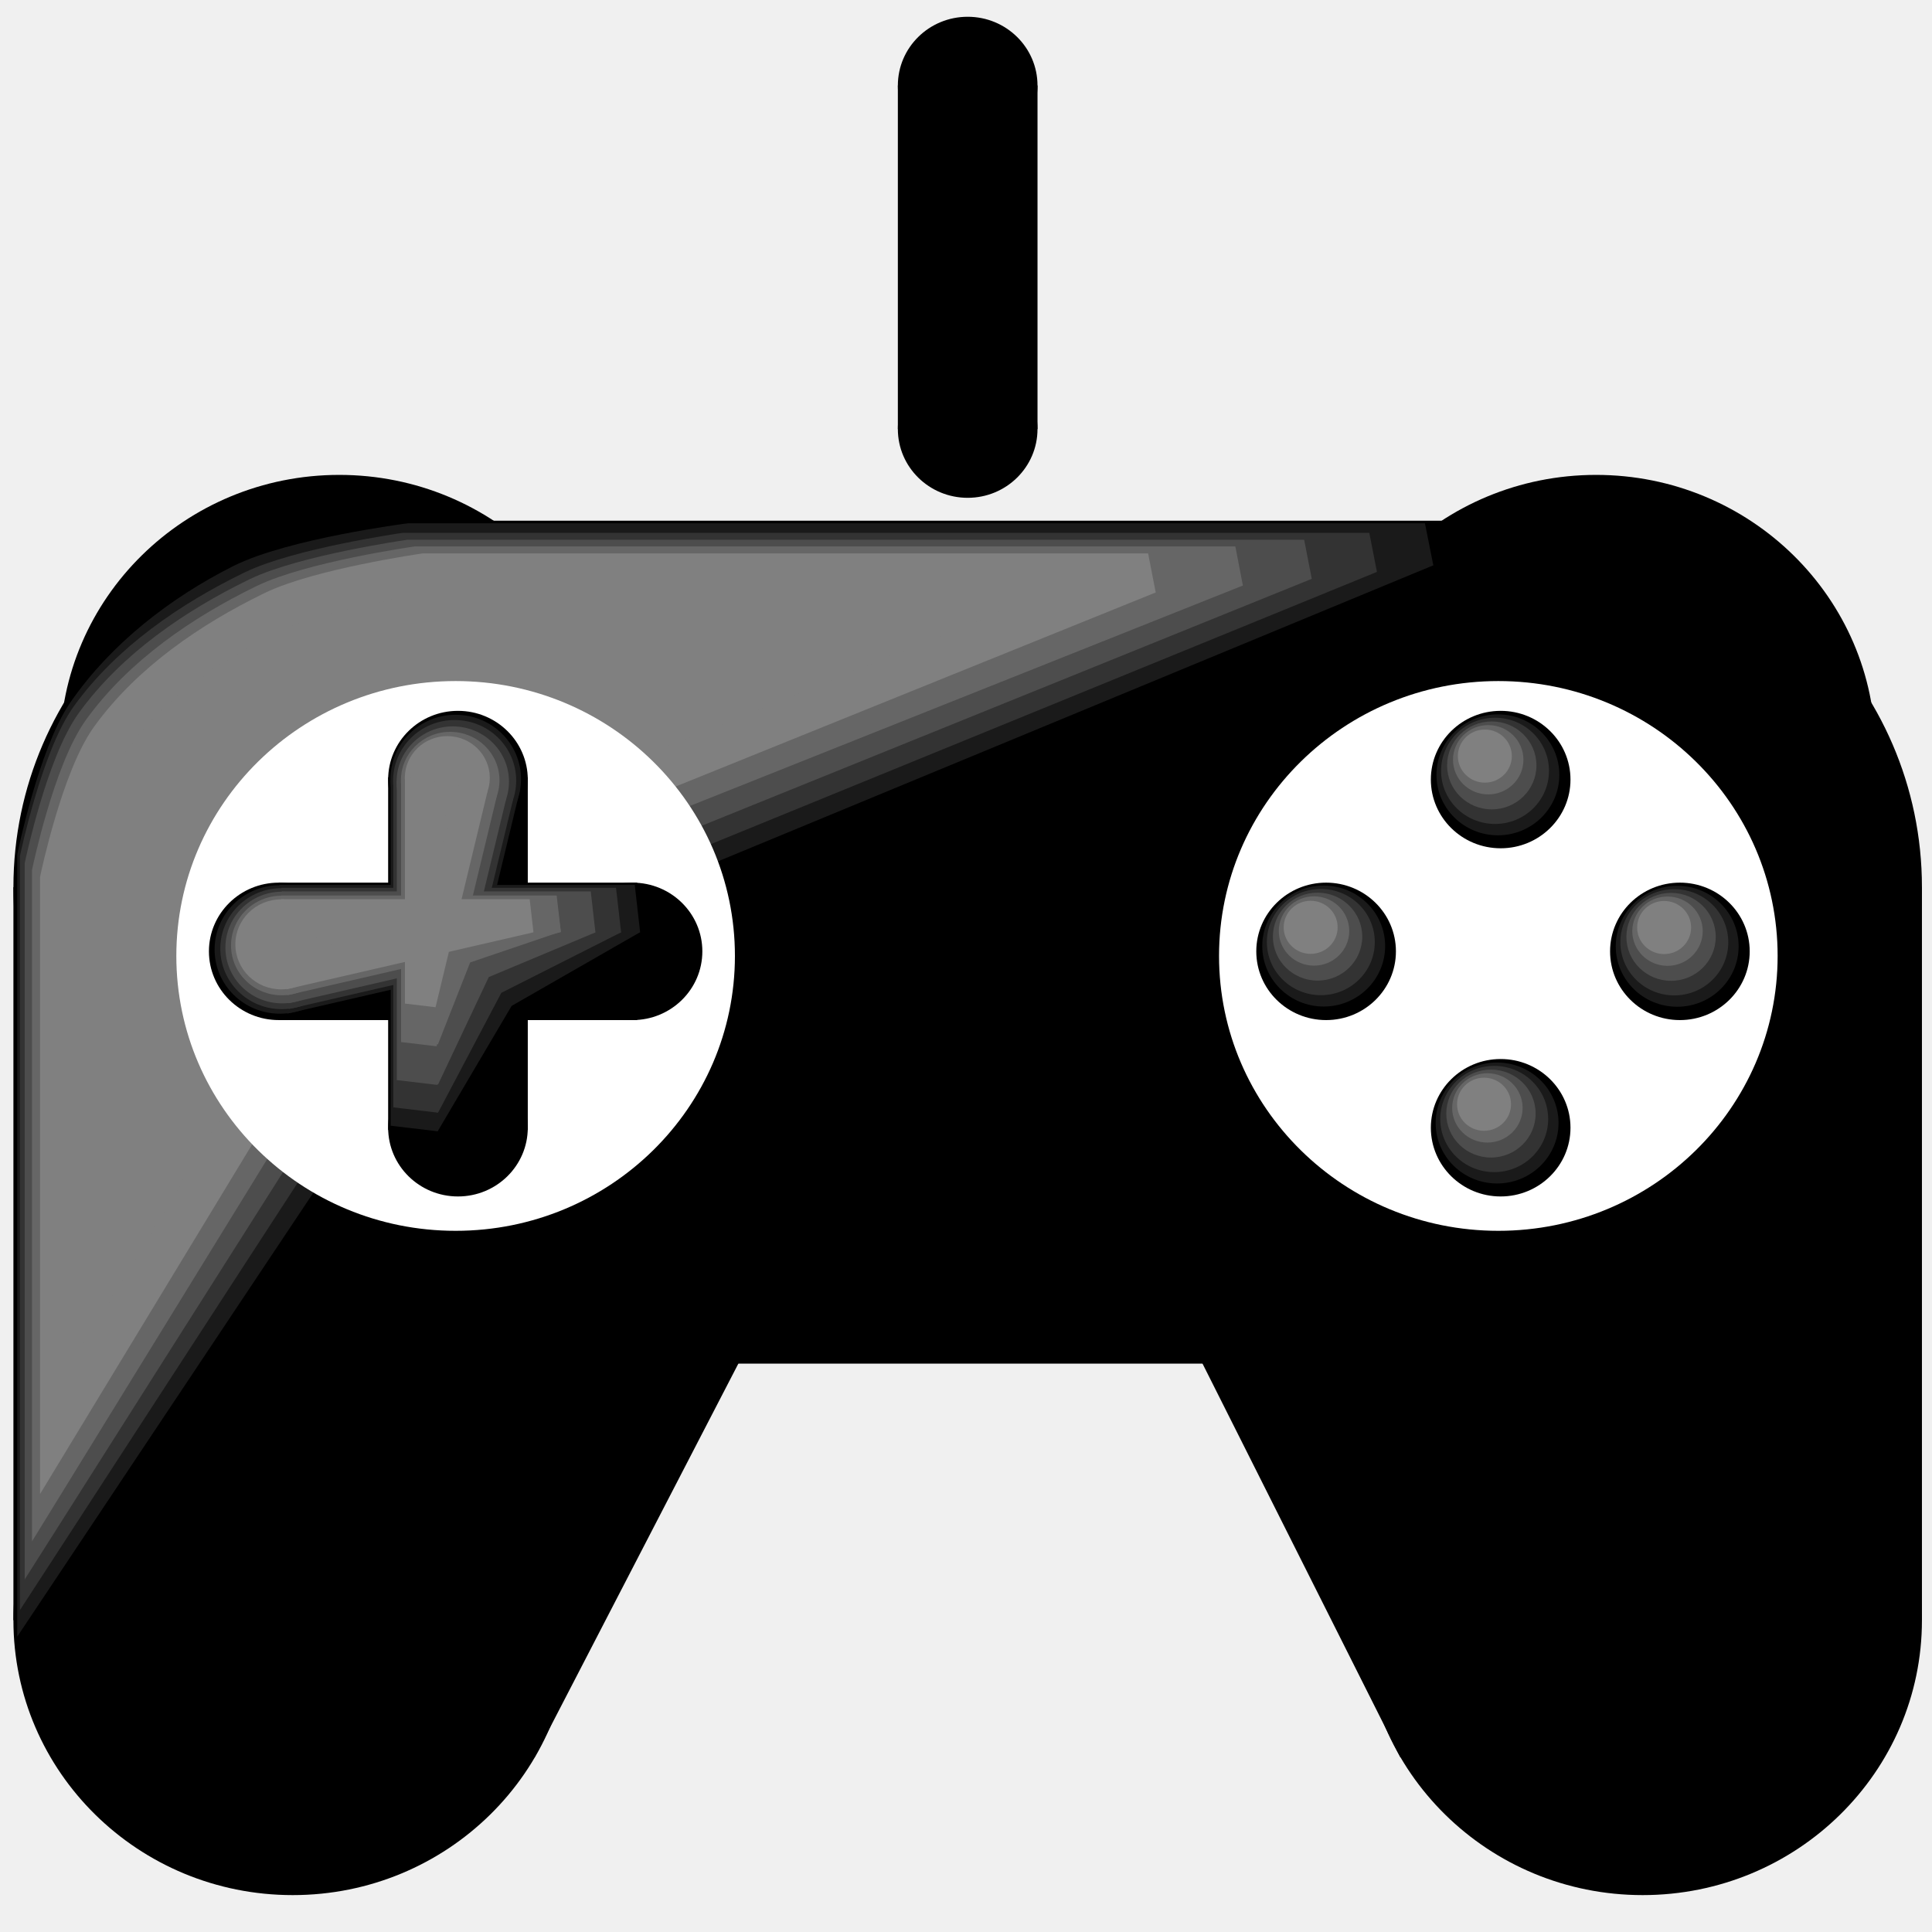
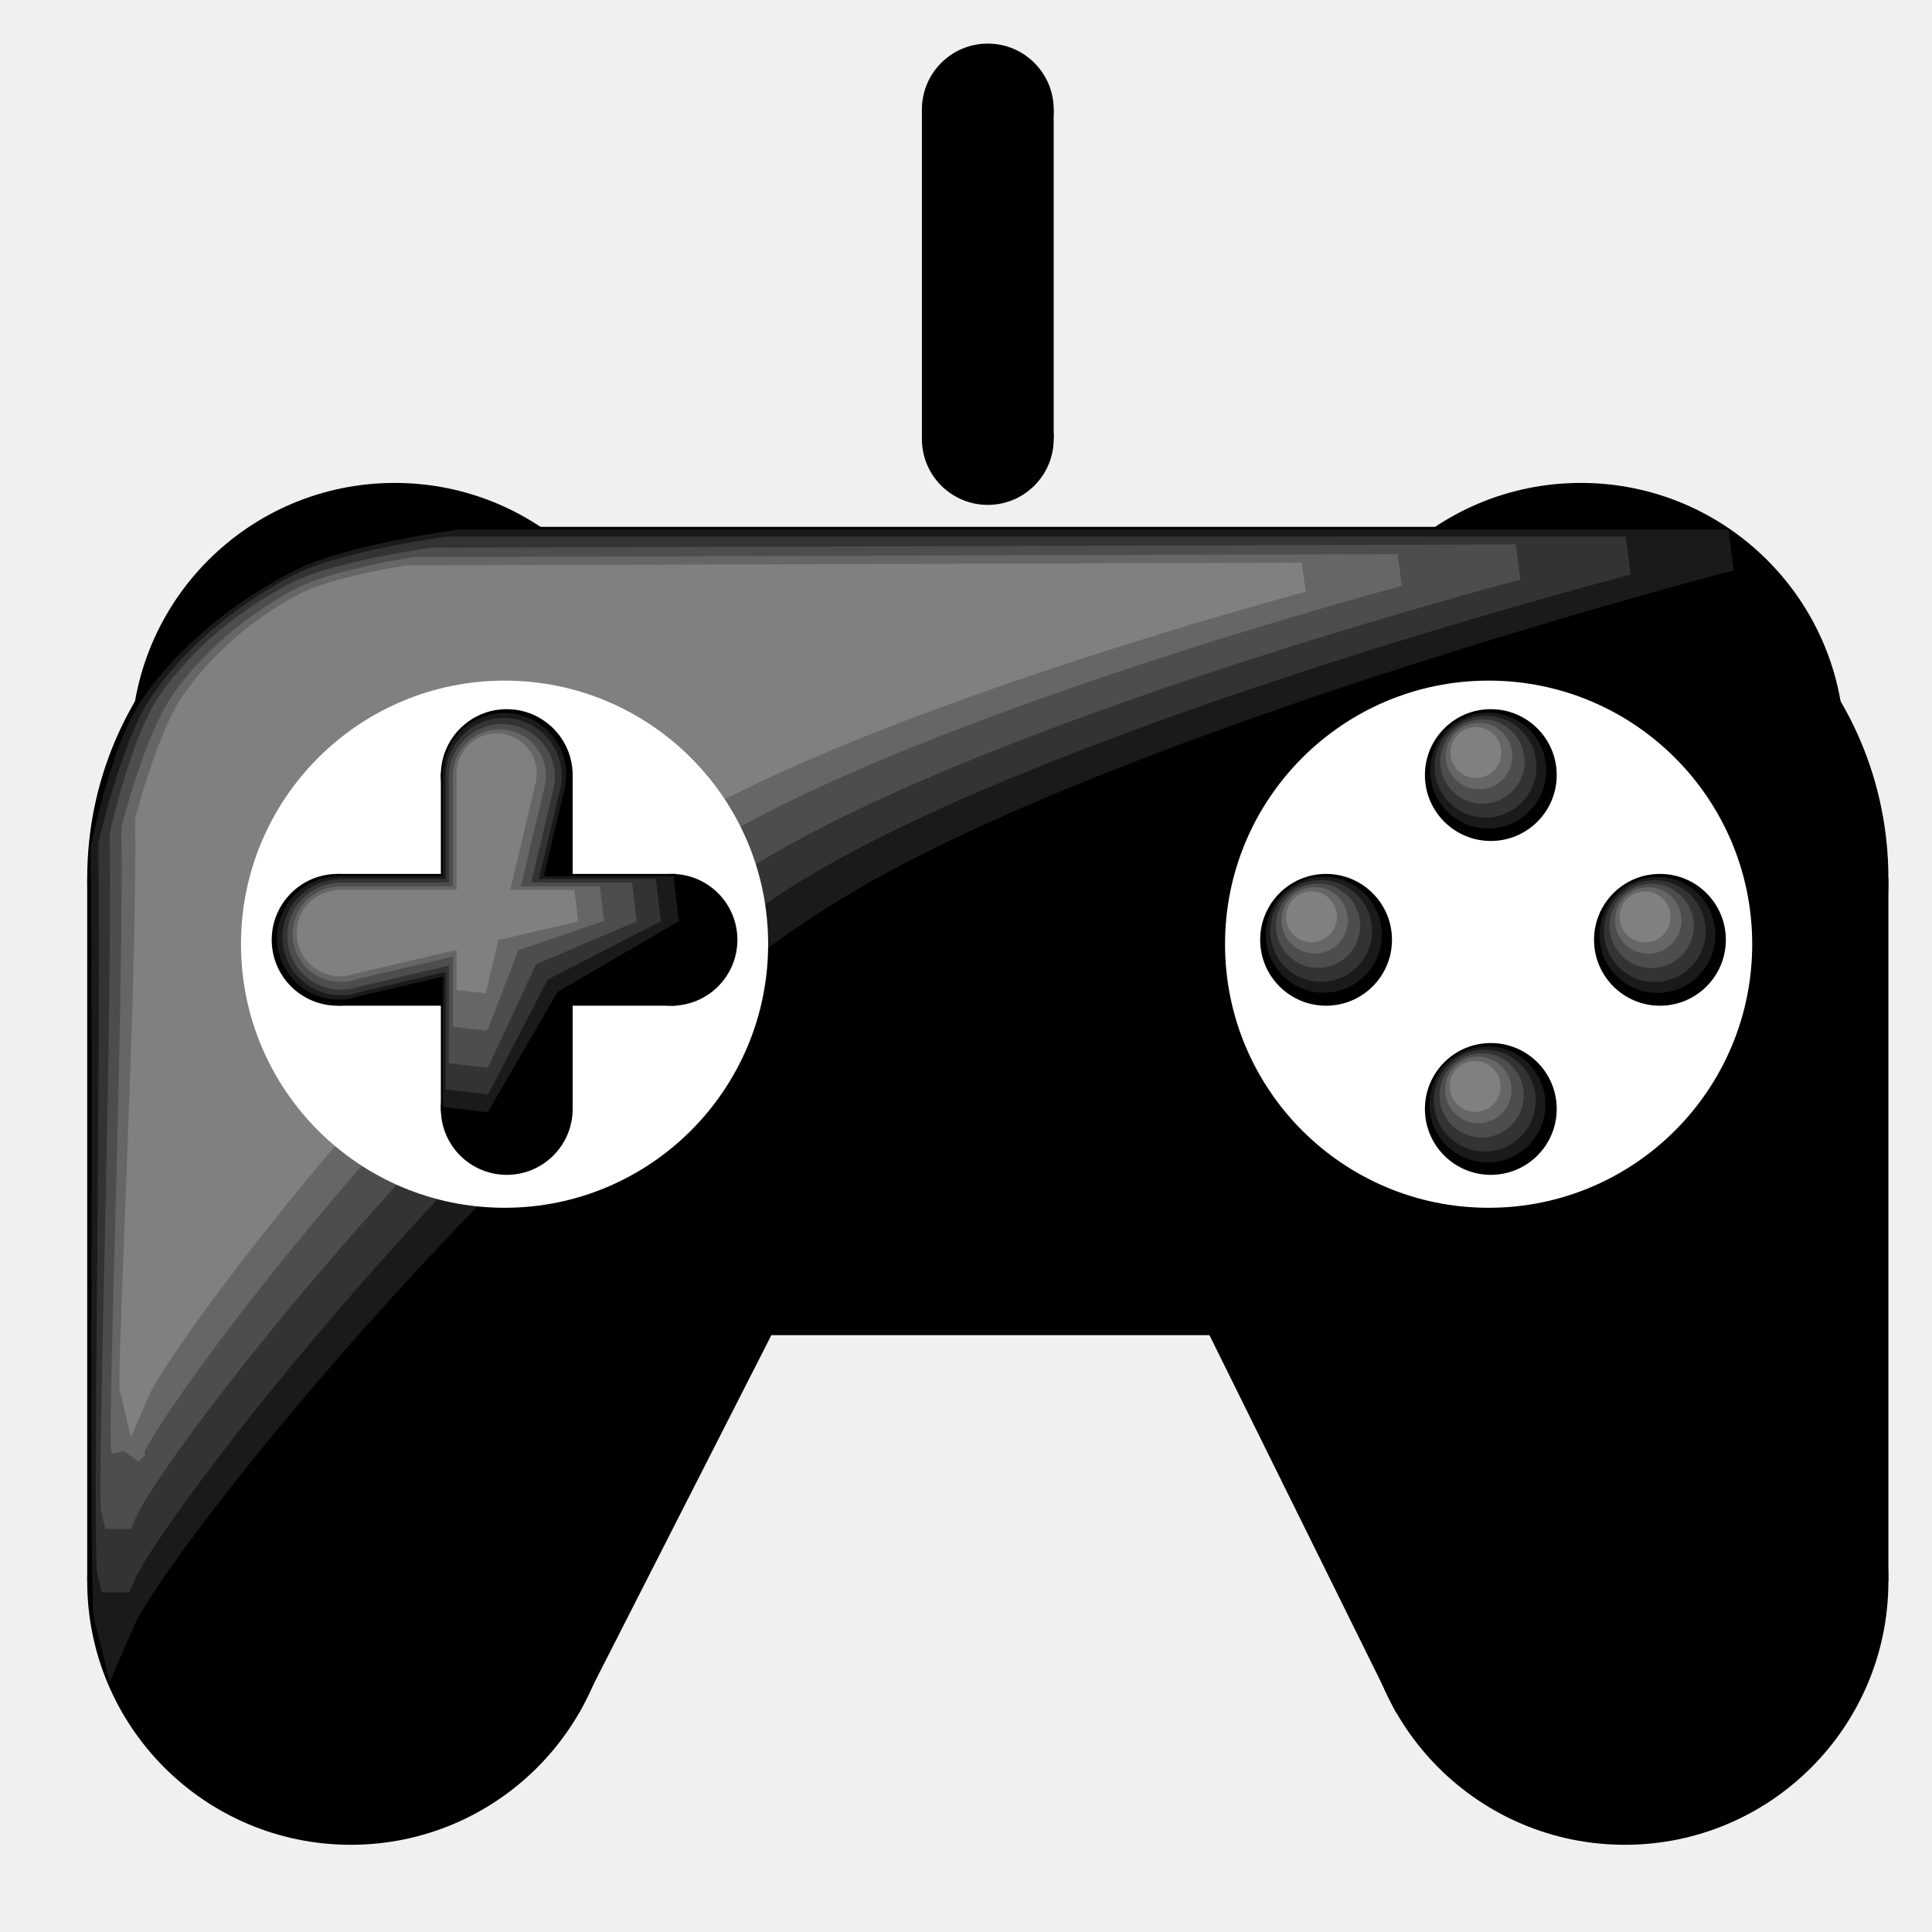
<svg xmlns="http://www.w3.org/2000/svg" width="144" height="144" viewBox="0 0 144 144" id="svg3336" version="1.1">
  <defs id="defs3338" />
  <g id="layer1" transform="translate(0,-908.3622)" style="display:inline">
-     <ellipse style="fill:#000000;fill-opacity:1;stroke:#000000;stroke-width:0;stroke-miterlimit:4;stroke-dasharray:none" id="path3333" cx="28.756" cy="974.49" rx="27.756" ry="27.317" />
-     <ellipse style="fill:#000000;fill-opacity:1;stroke:#000000;stroke-width:0;stroke-miterlimit:4;stroke-dasharray:none" id="path3333-2" cx="115.494" cy="974.49" rx="27.756" ry="27.317" />
-     <rect style="fill:#000000;fill-opacity:1;stroke:#000000;stroke-width:0;stroke-miterlimit:4;stroke-dasharray:none" id="rect3350" width="86.738" height="62.826" x="28.756" y="947.173" />
-     <ellipse style="fill:#000000;fill-opacity:1;stroke:#000000;stroke-width:0;stroke-miterlimit:4;stroke-dasharray:none" id="path3333-3" cx="21.817" cy="1029.124" rx="20.817" ry="20.488" />
-     <ellipse style="fill:#000000;fill-opacity:1;stroke:#000000;stroke-width:0;stroke-miterlimit:4;stroke-dasharray:none" id="path3333-3-2" cx="122.433" cy="1029.124" rx="20.817" ry="20.488" />
-     <rect style="fill:#000000;fill-opacity:1;stroke:#000000;stroke-width:0;stroke-miterlimit:4;stroke-dasharray:none" id="rect3388" width="41.634" height="54.634" x="1" y="974.49" />
-     <rect style="fill:#000000;fill-opacity:1;stroke:#000000;stroke-width:0;stroke-miterlimit:4;stroke-dasharray:none" id="rect3388-2" width="41.634" height="54.634" x="101.616" y="974.49" />
-     <path style="fill:#000000;fill-opacity:1;stroke:#000000;stroke-width:0;stroke-miterlimit:4;stroke-dasharray:none" id="path3407" d="m 25.089,1040.13 -4.902,8.366 -4.794,-8.428 z" transform="matrix(4.293879,0,0,4.861672,-46.84663,-4058.076)" />
-     <ellipse style="fill:#000000;fill-opacity:1;stroke:#000000;stroke-width:0;stroke-miterlimit:4;stroke-dasharray:none" id="path3333-3-7" cx="25.287" cy="964.246" rx="20.817" ry="20.488" />
-     <path style="fill:#000000;fill-opacity:1;stroke:#000000;stroke-width:0;stroke-miterlimit:4;stroke-dasharray:none" id="path3407-3" d="m 25.089,1040.13 -4.902,8.366 -4.794,-8.428 z" transform="matrix(4.293879,0,0,4.861672,17.70365,-4058.076)" />
-     <ellipse style="fill:#000000;fill-opacity:1;stroke:#000000;stroke-width:0;stroke-miterlimit:4;stroke-dasharray:none" id="path3333-3-7-5" cx="118.963" cy="964.246" rx="20.817" ry="20.488" />
-     <ellipse style="fill:#000000;fill-opacity:1;stroke:#ffffff;stroke-width:0;stroke-miterlimit:4;stroke-dasharray:none" id="path3480" cx="72.125" cy="940.344" rx="5.204" ry="5.122" />
-     <ellipse style="fill:#000000;fill-opacity:1;stroke:#ffffff;stroke-width:0;stroke-miterlimit:4;stroke-dasharray:none" id="path3480-8" cx="72.125" cy="914.734" rx="5.204" ry="5.122" />
-     <rect style="fill:#000000;fill-opacity:1;stroke:#ffffff;stroke-width:0;stroke-miterlimit:4;stroke-dasharray:none" id="rect3497" width="10.409" height="25.61" x="66.921" y="914.734" />
+     <ellipse style="fill:#000000;fill-opacity:1;stroke:#000000;stroke-width:0;stroke-miterlimit:4;stroke-dasharray:none" id="path3333" cx="32.695" cy="973.826" rx="26.195" ry="26.195" />
+     <ellipse style="fill:#000000;fill-opacity:1;stroke:#000000;stroke-width:0;stroke-miterlimit:4;stroke-dasharray:none" id="path3333-2" cx="114.555" cy="973.826" rx="26.195" ry="26.195" />
+     <rect style="fill:#000000;fill-opacity:1;stroke:#000000;stroke-width:0;stroke-miterlimit:4;stroke-dasharray:none" id="rect3350" width="81.86" height="60.246" x="32.695" y="947.63" />
+     <ellipse style="fill:#000000;fill-opacity:1;stroke:#000000;stroke-width:0;stroke-miterlimit:4;stroke-dasharray:none" id="path3333-3" cx="26.146" cy="1026.216" rx="19.646" ry="19.646" />
+     <ellipse style="fill:#000000;fill-opacity:1;stroke:#000000;stroke-width:0;stroke-miterlimit:4;stroke-dasharray:none" id="path3333-3-2" cx="121.104" cy="1026.216" rx="19.646" ry="19.646" />
+     <rect style="fill:#000000;fill-opacity:1;stroke:#000000;stroke-width:0;stroke-miterlimit:4;stroke-dasharray:none" id="rect3388" width="39.293" height="52.39" x="6.5" y="973.826" />
+     <rect style="fill:#000000;fill-opacity:1;stroke:#000000;stroke-width:0;stroke-miterlimit:4;stroke-dasharray:none" id="rect3388-2" width="39.293" height="52.39" x="101.457" y="973.826" />
+     <path style="fill:#000000;fill-opacity:1;stroke:#000000;stroke-width:0;stroke-miterlimit:4;stroke-dasharray:none" id="path3407" d="m 25.089,1040.13 -4.902,8.366 -4.794,-8.428 z" transform="matrix(4.052396,0,0,4.661996,-38.65578,-3852.046)" />
+     <ellipse style="fill:#000000;fill-opacity:1;stroke:#000000;stroke-width:0;stroke-miterlimit:4;stroke-dasharray:none" id="path3333-3-7" cx="29.421" cy="964.002" rx="19.646" ry="19.646" />
+     <path style="fill:#000000;fill-opacity:1;stroke:#000000;stroke-width:0;stroke-miterlimit:4;stroke-dasharray:none" id="path3407-3" d="m 25.089,1040.13 -4.902,8.366 -4.794,-8.428 z" transform="matrix(4.052396,0,0,4.661996,22.26425,-3852.046)" />
+     <ellipse style="fill:#000000;fill-opacity:1;stroke:#000000;stroke-width:0;stroke-miterlimit:4;stroke-dasharray:none" id="path3333-3-7-5" cx="117.829" cy="964.002" rx="19.646" ry="19.646" />
+     <ellipse style="fill:#000000;fill-opacity:1;stroke:#ffffff;stroke-width:0;stroke-miterlimit:4;stroke-dasharray:none" id="path3480" cx="73.625" cy="941.082" rx="4.912" ry="4.912" />
+     <ellipse style="fill:#000000;fill-opacity:1;stroke:#ffffff;stroke-width:0;stroke-miterlimit:4;stroke-dasharray:none" id="path3480-8" cx="73.625" cy="916.524" rx="4.912" ry="4.912" />
+     <rect style="fill:#000000;fill-opacity:1;stroke:#ffffff;stroke-width:0;stroke-miterlimit:4;stroke-dasharray:none" id="rect3497" width="9.823" height="24.558" x="68.713" y="916.524" />
  </g>
-   <g id="layer4" transform="translate(0,94)">
-     <path style="fill:#1a1a1a;fill-rule:evenodd;stroke:#1a1a1a;stroke-width:3.256px;stroke-linecap:butt;stroke-linejoin:miter;stroke-opacity:1" d="m 2.914,22.609 0,-52.753 c 0,0 1.552,-7.52 3.692,-10.607 2.829,-4.082 7.018,-7.337 11.486,-9.589 3.793,-1.912 12.409,-3.028 12.409,-3.028 l 75.707,0 -72.68,30.076 z" id="path3377" />
-     <path style="fill:#333333;fill-rule:evenodd;stroke:#333333;stroke-width:3.021px;stroke-linecap:butt;stroke-linejoin:miter;stroke-opacity:1" d="m 2.993,20.917 0,-50.932 c 0,0 1.567,-7.466 3.752,-10.483 2.993,-4.132 7.495,-7.213 12.116,-9.464 3.466,-1.689 11.248,-2.81 11.248,-2.81 l 71.95,0 -69.679,28.476 z" id="path3377-2" />
-     <path style="fill:#4d4d4d;fill-rule:evenodd;stroke:#4d4d4d;stroke-width:3.021px;stroke-linecap:butt;stroke-linejoin:miter;stroke-opacity:1" d="m 3.352,18.519 0,-48.019 c 0,0 1.567,-7.466 3.752,-10.483 2.993,-4.132 7.495,-7.213 12.116,-9.464 3.466,-1.689 11.248,-2.81 11.248,-2.81 l 66.737,0 -65.875,26.662 z" id="path3377-2-8" />
-     <path style="fill:#666666;fill-rule:evenodd;stroke:#666666;stroke-width:3.021px;stroke-linecap:butt;stroke-linejoin:miter;stroke-opacity:1" d="m 3.898,15.545 0,-44.549 c 0,0 1.567,-7.466 3.752,-10.483 2.993,-4.132 7.495,-7.213 12.116,-9.464 3.466,-1.689 11.248,-2.81 11.248,-2.81 l 61.063,0 -61.965,24.7 z" id="path3377-2-8-9" />
-     <path style="fill:#808080;fill-rule:evenodd;stroke:#808080;stroke-width:3.021px;stroke-linecap:butt;stroke-linejoin:miter;stroke-opacity:1" d="m 4.496,11.952 0,-40.436 c 0,0 1.567,-7.466 3.752,-10.483 2.993,-4.132 7.495,-7.213 12.116,-9.464 3.466,-1.689 11.248,-2.81 11.248,-2.81 l 53.962,0 -56.627,22.89 z" id="path3377-2-8-9-2" />
+   <g id="layer4" transform="translate(0,94)" style="display:inline">
+     <path style="fill:#1a1a1a;fill-rule:evenodd;stroke:#1a1a1a;stroke-width:3.097px;stroke-linecap:butt;stroke-linejoin:miter;stroke-opacity:1" d="m 8.556,26.605 c -0.392,-1.525 -0.042,-39.026 -0.25,-57.32 0,0 1.465,-7.211 3.484,-10.171 2.67,-3.914 6.623,-7.035 10.84,-9.195 3.58,-1.833 11.712,-2.904 11.712,-2.904 l 94.488,0 c 0,0 -44.425,11.483 -65.874,24.025 C 40.229,-15.672 11.295,20.319 8.556,26.605 Z" id="path3377" />
+     <path style="display:inline;fill:#333333;fill-rule:evenodd;stroke:#333333;stroke-width:2.879px;stroke-linecap:butt;stroke-linejoin:miter;stroke-opacity:1" d="m 8.693,23.248 c -0.364,-1.42 0.271,-37.191 0.077,-54.219 0,0 1.644,-7.324 3.731,-10.334 2.51,-3.619 6.15,-6.548 10.066,-8.558 3.324,-1.706 10.875,-2.703 10.875,-2.703 l 87.736,0 c 0,0 -41.25,10.688 -61.166,22.361 -21.104,12.369 -48.775,47.602 -51.318,53.453 z" id="path3377-3" />
+     <path style="display:inline;fill:#4d4d4d;fill-rule:evenodd;stroke:#4d4d4d;stroke-width:2.669px;stroke-linecap:butt;stroke-linejoin:miter;stroke-opacity:1" d="m 8.88,18.621 c -0.336,-1.322 0.815,-34.497 0.637,-50.355 0,0 1.511,-6.817 3.442,-9.624 2.312,-3.361 5.664,-6.096 9.287,-7.97 3.062,-1.585 10.033,-2.517 10.033,-2.517 l 80.701,-0.243 c 0,0 -38.057,9.954 -56.431,20.825 -19.47,11.519 -45.321,44.435 -47.667,49.884 z" id="path3377-3-2" />
+     <path style="display:inline;fill:#666666;fill-rule:evenodd;stroke:#666666;stroke-width:2.409px;stroke-linecap:butt;stroke-linejoin:miter;stroke-opacity:1" d="m 9.498,14.071 c -0.302,-1.197 0.921,-31.906 0.76,-46.257 0,0 1.678,-6.609 3.596,-9.334 2.213,-3.143 5.336,-5.73 8.731,-7.525 2.545,-1.346 8.342,-2.23 8.342,-2.23 l 73.246,-0.22 c 0,0 -34.871,9.273 -51.406,19.111 -17.521,10.425 -41.159,41.525 -43.27,46.456 z" id="path3377-3-2-1" />
+     <path style="display:inline;fill:#808080;fill-rule:evenodd;stroke:#808080;stroke-width:2.202px;stroke-linecap:butt;stroke-linejoin:miter;stroke-opacity:1" d="m 10.036,9.694 c -0.276,-1.094 1.284,-29.436 1.137,-42.557 0,0 1.616,-6.194 3.421,-8.755 2.077,-2.948 4.978,-5.408 8.163,-7.101 2.324,-1.235 7.627,-2.039 7.627,-2.039 l 66.655,-0.201 c 0,0 -31.882,8.478 -46.999,17.473 C 34.02,-23.956 11.967,5.186 10.036,9.694 Z" id="path3377-3-2-1-5" />
  </g>
  <g id="layer2" style="display:inline" transform="translate(0,94)">
-     <ellipse style="fill:#ffffff;fill-opacity:1;stroke:#ffffff;stroke-width:0;stroke-miterlimit:4;stroke-dasharray:none" id="path3333-3-3" cx="33.96" cy="-22.75" rx="20.817" ry="20.488" />
-     <ellipse style="fill:#ffffff;fill-opacity:1;stroke:#ffffff;stroke-width:0;stroke-miterlimit:4;stroke-dasharray:none" id="path3333-3-3-1" cx="111.677" cy="-22.75" rx="20.817" ry="20.488" />
+     <ellipse style="fill:#ffffff;fill-opacity:1;stroke:#ffffff;stroke-width:0;stroke-miterlimit:4;stroke-dasharray:none" id="path3333-3-3" cx="37.607" cy="-23.625" rx="19.646" ry="19.646" />
+     <ellipse style="fill:#ffffff;fill-opacity:1;stroke:#ffffff;stroke-width:0;stroke-miterlimit:4;stroke-dasharray:none" id="path3333-3-3-1" cx="110.953" cy="-23.625" rx="19.646" ry="19.646" />
  </g>
  <g id="layer3" style="display:inline" transform="translate(0,94)">
-     <ellipse style="fill:#000000;fill-opacity:1;stroke:#000000;stroke-width:0;stroke-miterlimit:4;stroke-dasharray:none" id="path3351-64" cx="111.851" cy="-35.896" rx="5.204" ry="5.122" />
-     <ellipse style="fill:#000000;fill-opacity:1;stroke:#000000;stroke-width:0;stroke-miterlimit:4;stroke-dasharray:none" id="path3351-9-5" cx="111.851" cy="-9.945" rx="5.204" ry="5.122" />
-     <ellipse style="fill:#000000;fill-opacity:1;stroke:#000000;stroke-width:0;stroke-miterlimit:4;stroke-dasharray:none" id="path3351-6-2" cx="98.84" cy="-23.091" rx="5.204" ry="5.122" />
-     <ellipse style="fill:#000000;fill-opacity:1;stroke:#000000;stroke-width:0;stroke-miterlimit:4;stroke-dasharray:none" id="path3351-7-5" cx="125.209" cy="-23.091" rx="5.204" ry="5.122" />
-     <ellipse style="fill:#000000;fill-opacity:1;stroke:#000000;stroke-width:0;stroke-miterlimit:4;stroke-dasharray:none" id="path3351-64-9" cx="34.134" cy="-35.896" rx="5.204" ry="5.122" />
-     <ellipse style="fill:#000000;fill-opacity:1;stroke:#000000;stroke-width:0;stroke-miterlimit:4;stroke-dasharray:none" id="path3351-9-5-5" cx="34.134" cy="-9.945" rx="5.204" ry="5.122" />
-     <ellipse style="fill:#000000;fill-opacity:1;stroke:#000000;stroke-width:0;stroke-miterlimit:4;stroke-dasharray:none" id="path3351-6-2-3" cx="20.776" cy="-23.091" rx="5.204" ry="5.122" />
-     <ellipse style="fill:#000000;fill-opacity:1;stroke:#000000;stroke-width:0;stroke-miterlimit:4;stroke-dasharray:none" id="path3351-7-5-3" cx="47.145" cy="-23.091" rx="5.204" ry="5.122" />
-     <rect style="fill:#000000;fill-opacity:1;stroke:#000000;stroke-width:0;stroke-miterlimit:4;stroke-dasharray:none" id="rect3437" width="10.408" height="26.293" x="28.93" y="-36.067" />
-     <rect style="fill:#000000;fill-opacity:1;stroke:#000000;stroke-width:0;stroke-miterlimit:4;stroke-dasharray:none" id="rect3437-1" width="10.244" height="26.715" x="-28.213" y="-47.491" transform="matrix(0,1,-1,0,0,0)" />
+     <ellipse style="fill:#000000;fill-opacity:1;stroke:#000000;stroke-width:0;stroke-miterlimit:4;stroke-dasharray:none" id="path3351-64" cx="111.117" cy="-36.231" rx="4.912" ry="4.912" />
+     <ellipse style="fill:#000000;fill-opacity:1;stroke:#000000;stroke-width:0;stroke-miterlimit:4;stroke-dasharray:none" id="path3351-9-5" cx="111.117" cy="-11.346" rx="4.912" ry="4.912" />
+     <ellipse style="fill:#000000;fill-opacity:1;stroke:#000000;stroke-width:0;stroke-miterlimit:4;stroke-dasharray:none" id="path3351-6-2" cx="98.838" cy="-23.952" rx="4.912" ry="4.912" />
+     <ellipse style="fill:#000000;fill-opacity:1;stroke:#000000;stroke-width:0;stroke-miterlimit:4;stroke-dasharray:none" id="path3351-7-5" cx="123.723" cy="-23.952" rx="4.912" ry="4.912" />
+     <ellipse style="fill:#000000;fill-opacity:1;stroke:#000000;stroke-width:0;stroke-miterlimit:4;stroke-dasharray:none" id="path3351-64-9" cx="37.77" cy="-36.231" rx="4.912" ry="4.912" />
+     <ellipse style="fill:#000000;fill-opacity:1;stroke:#000000;stroke-width:0;stroke-miterlimit:4;stroke-dasharray:none" id="path3351-9-5-5" cx="37.77" cy="-11.346" rx="4.912" ry="4.912" />
+     <ellipse style="fill:#000000;fill-opacity:1;stroke:#000000;stroke-width:0;stroke-miterlimit:4;stroke-dasharray:none" id="path3351-6-2-3" cx="25.164" cy="-23.952" rx="4.912" ry="4.912" />
+     <ellipse style="fill:#000000;fill-opacity:1;stroke:#000000;stroke-width:0;stroke-miterlimit:4;stroke-dasharray:none" id="path3351-7-5-3" cx="50.049" cy="-23.952" rx="4.912" ry="4.912" />
+     <rect style="fill:#000000;fill-opacity:1;stroke:#000000;stroke-width:0;stroke-miterlimit:4;stroke-dasharray:none" id="rect3437" width="9.823" height="25.213" x="32.859" y="-36.395" />
+     <rect style="fill:#000000;fill-opacity:1;stroke:#000000;stroke-width:0;stroke-miterlimit:4;stroke-dasharray:none" id="rect3437-1" width="9.823" height="25.213" x="-28.864" y="-50.377" transform="matrix(0,1,-1,0,0,0)" />
  </g>
  <g id="layer5" style="display:inline" transform="translate(0,94)">
-     <ellipse style="display:inline;fill:#1a1a1a;fill-opacity:1;stroke:#1a1a1a;stroke-width:0;stroke-miterlimit:4;stroke-dasharray:none" id="path3351-64-9-7" cx="33.968" cy="-35.936" rx="4.865" ry="4.788" />
-     <ellipse style="display:inline;fill:#1a1a1a;fill-opacity:1;stroke:#1a1a1a;stroke-width:0;stroke-miterlimit:4;stroke-dasharray:none" id="path3351-6-2-3-5" cx="20.86" cy="-23.233" rx="4.865" ry="4.788" />
-     <ellipse style="display:inline;fill:#1a1a1a;fill-opacity:1;stroke:#000000;stroke-width:0;stroke-miterlimit:4;stroke-dasharray:none" id="path3351-6-2-0-3" cx="111.584" cy="-10.298" rx="4.579" ry="4.507" />
-     <ellipse style="display:inline;fill:#333333;fill-opacity:1;stroke:#333333;stroke-width:0;stroke-miterlimit:4;stroke-dasharray:none" id="path3351-6-2-0-4-06" cx="111.37" cy="-10.596" rx="4.022" ry="3.959" />
-     <ellipse style="display:inline;fill:#4d4d4d;fill-opacity:1;stroke:#333333;stroke-width:0;stroke-miterlimit:4;stroke-dasharray:none" id="path3351-6-2-0-4-0-4" cx="111.127" cy="-11.001" rx="3.33" ry="3.277" />
-     <ellipse style="display:inline;fill:#666666;fill-opacity:1;stroke:#333333;stroke-width:0;stroke-miterlimit:4;stroke-dasharray:none" id="path3351-6-2-0-4-0-0-7" cx="110.862" cy="-11.423" rx="2.625" ry="2.583" />
-     <path style="fill:#1a1a1a;fill-rule:evenodd;stroke:#1a1a1a;stroke-width:3.552px;stroke-linecap:butt;stroke-linejoin:miter;stroke-opacity:1" d="m 30.894,-33.921 0,23.825 5.638,-23.374 z" id="path3680" />
-     <path style="display:inline;fill:#1a1a1a;fill-rule:evenodd;stroke:#1a1a1a;stroke-width:3.574px;stroke-linecap:butt;stroke-linejoin:miter;stroke-opacity:1" d="m 22.73,-26.255 24.581,0 -24.239,5.586 z" id="path3680-7" />
-     <path style="fill:#1a1a1a;fill-rule:evenodd;stroke:#1a1a1a;stroke-width:3.442px;stroke-linecap:butt;stroke-linejoin:miter;stroke-opacity:1" d="m 31.154,-10.578 5.728,-9.714 9.943,-5.702 -13.992,1.528 z" id="path3904" />
-     <ellipse style="display:inline;fill:#333333;fill-opacity:1;stroke:#333333;stroke-width:0;stroke-miterlimit:4;stroke-dasharray:none" id="path3351-6-2-3-5-3" cx="21.001" cy="-23.293" rx="4.582" ry="4.51" />
-     <path style="display:inline;fill:#333333;fill-rule:evenodd;stroke:#333333;stroke-width:3.367px;stroke-linecap:butt;stroke-linejoin:miter;stroke-opacity:1" d="m 22.763,-26.14 23.153,0 -22.83,5.261 z" id="path3680-7-0" />
-     <ellipse style="display:inline;fill:#333333;fill-opacity:1;stroke:#333333;stroke-width:0;stroke-miterlimit:4;stroke-dasharray:none" id="path3351-64-9-7-7" cx="33.887" cy="-35.82" rx="4.586" ry="4.513" />
-     <path style="display:inline;fill:#333333;fill-rule:evenodd;stroke:#333333;stroke-width:3.348px;stroke-linecap:butt;stroke-linejoin:miter;stroke-opacity:1" d="m 30.99,-33.92 0,22.457 5.209,-21.617 z" id="path3680-2" />
-     <path style="display:inline;fill:#333333;fill-rule:evenodd;stroke:#333333;stroke-width:3.05px;stroke-linecap:butt;stroke-linejoin:miter;stroke-opacity:1" d="m 31.304,-11.784 4.939,-9.357 9.347,-4.723 -12.933,1.024 z" id="path3904-8" />
-     <ellipse style="display:inline;fill:#4d4d4d;fill-opacity:1;stroke:#4d4d4d;stroke-width:0;stroke-miterlimit:4;stroke-dasharray:none" id="path3351-64-9-7-7-0" cx="33.749" cy="-35.739" rx="4.188" ry="4.121" />
-     <path style="display:inline;fill:#4d4d4d;fill-rule:evenodd;stroke:#4d4d4d;stroke-width:3.058px;stroke-linecap:butt;stroke-linejoin:miter;stroke-opacity:1" d="m 31.104,-34.004 0,20.508 4.757,-19.741 z" id="path3680-2-6" />
-     <ellipse style="display:inline;fill:#4d4d4d;fill-opacity:1;stroke:#4d4d4d;stroke-width:0;stroke-miterlimit:4;stroke-dasharray:none" id="path3351-6-2-3-5-3-9" cx="21.031" cy="-23.377" rx="4.23" ry="4.163" />
-     <path style="display:inline;fill:#4d4d4d;fill-rule:evenodd;stroke:#4d4d4d;stroke-width:3.108px;stroke-linecap:butt;stroke-linejoin:miter;stroke-opacity:1" d="m 22.658,-26.005 21.374,0 -21.076,4.857 z" id="path3680-7-0-4" />
-     <path style="display:inline;fill:#4d4d4d;fill-rule:evenodd;stroke:#4d4d4d;stroke-width:2.689px;stroke-linecap:butt;stroke-linejoin:miter;stroke-opacity:1" d="m 31.437,-13.744 3.997,-8.471 8.338,-3.493 -11.067,0.286 z" id="path3904-8-2" />
-     <ellipse style="display:inline;fill:#666666;fill-opacity:1;stroke:#666666;stroke-width:0;stroke-miterlimit:4;stroke-dasharray:none" id="path3351-64-9-7-7-0-1" cx="33.555" cy="-35.839" rx="3.673" ry="3.614" />
-     <path style="display:inline;fill:#666666;fill-rule:evenodd;stroke:#666666;stroke-width:2.682px;stroke-linecap:butt;stroke-linejoin:miter;stroke-opacity:1" d="m 31.235,-34.317 0,17.986 4.172,-17.313 z" id="path3680-2-6-2" />
-     <ellipse style="display:inline;fill:#666666;fill-opacity:1;stroke:#666666;stroke-width:0;stroke-miterlimit:4;stroke-dasharray:none" id="path3351-6-2-3-5-3-9-5" cx="20.991" cy="-23.529" rx="3.771" ry="3.711" />
-     <path style="display:inline;fill:#666666;fill-rule:evenodd;stroke:#666666;stroke-width:2.77px;stroke-linecap:butt;stroke-linejoin:miter;stroke-opacity:1" d="m 22.44,-25.871 19.051,0 -18.786,4.329 z" id="path3680-7-0-4-3" />
-     <path style="display:inline;fill:#666666;fill-rule:evenodd;stroke:#666666;stroke-width:2.192px;stroke-linecap:butt;stroke-linejoin:miter;stroke-opacity:1" d="m 31.621,-16.559 2.587,-6.581 7.241,-2.457 -8.871,-0.521 z" id="path3904-8-2-4" />
-     <ellipse style="display:inline;fill:#808080;fill-opacity:1;stroke:#808080;stroke-width:0;stroke-miterlimit:4;stroke-dasharray:none" id="path3351-64-9-7-7-0-1-4" cx="33.339" cy="-36.018" rx="3.167" ry="3.117" />
-     <path style="display:inline;fill:#808080;fill-rule:evenodd;stroke:#808080;stroke-width:2.312px;stroke-linecap:butt;stroke-linejoin:miter;stroke-opacity:1" d="m 31.339,-34.706 0,15.508 3.597,-14.928 z" id="path3680-2-6-2-0" />
-     <ellipse style="display:inline;fill:#808080;fill-opacity:1;stroke:#808080;stroke-width:0;stroke-miterlimit:4;stroke-dasharray:none" id="path3351-6-2-3-5-3-9-5-4" cx="20.951" cy="-23.613" rx="3.408" ry="3.354" />
-     <path style="display:inline;fill:#808080;fill-rule:evenodd;stroke:#808080;stroke-width:2.504px;stroke-linecap:butt;stroke-linejoin:miter;stroke-opacity:1" d="m 22.262,-25.73 17.218,0 -16.978,3.913 z" id="path3680-7-0-4-3-5" />
-     <ellipse style="display:inline;fill:#808080;fill-opacity:1;stroke:#333333;stroke-width:0;stroke-miterlimit:4;stroke-dasharray:none" id="path3351-6-2-0-4-0-0-7-5" cx="110.612" cy="-11.696" rx="2.011" ry="1.979" />
-     <ellipse style="display:inline;fill:#1a1a1a;fill-opacity:1;stroke:#000000;stroke-width:0;stroke-miterlimit:4;stroke-dasharray:none" id="path3351-6-2-0-3-5" cx="98.661" cy="-23.486" rx="4.579" ry="4.507" />
-     <ellipse style="display:inline;fill:#333333;fill-opacity:1;stroke:#333333;stroke-width:0;stroke-miterlimit:4;stroke-dasharray:none" id="path3351-6-2-0-4-06-1" cx="98.447" cy="-23.784" rx="4.022" ry="3.959" />
-     <ellipse style="display:inline;fill:#4d4d4d;fill-opacity:1;stroke:#333333;stroke-width:0;stroke-miterlimit:4;stroke-dasharray:none" id="path3351-6-2-0-4-0-4-7" cx="98.204" cy="-24.189" rx="3.33" ry="3.277" />
-     <ellipse style="display:inline;fill:#666666;fill-opacity:1;stroke:#333333;stroke-width:0;stroke-miterlimit:4;stroke-dasharray:none" id="path3351-6-2-0-4-0-0-7-3" cx="97.939" cy="-24.61" rx="2.625" ry="2.583" />
-     <ellipse style="display:inline;fill:#808080;fill-opacity:1;stroke:#333333;stroke-width:0;stroke-miterlimit:4;stroke-dasharray:none" id="path3351-6-2-0-4-0-0-7-5-9" cx="97.689" cy="-24.883" rx="2.011" ry="1.979" />
-     <ellipse style="display:inline;fill:#1a1a1a;fill-opacity:1;stroke:#000000;stroke-width:0;stroke-miterlimit:4;stroke-dasharray:none" id="path3351-6-2-0-3-3" cx="125.008" cy="-23.47" rx="4.579" ry="4.507" />
-     <ellipse style="display:inline;fill:#333333;fill-opacity:1;stroke:#333333;stroke-width:0;stroke-miterlimit:4;stroke-dasharray:none" id="path3351-6-2-0-4-06-3" cx="124.794" cy="-23.768" rx="4.022" ry="3.959" />
-     <ellipse style="display:inline;fill:#4d4d4d;fill-opacity:1;stroke:#333333;stroke-width:0;stroke-miterlimit:4;stroke-dasharray:none" id="path3351-6-2-0-4-0-4-4" cx="124.551" cy="-24.173" rx="3.33" ry="3.277" />
-     <ellipse style="display:inline;fill:#666666;fill-opacity:1;stroke:#333333;stroke-width:0;stroke-miterlimit:4;stroke-dasharray:none" id="path3351-6-2-0-4-0-0-7-0" cx="124.286" cy="-24.595" rx="2.625" ry="2.583" />
-     <ellipse style="display:inline;fill:#808080;fill-opacity:1;stroke:#333333;stroke-width:0;stroke-miterlimit:4;stroke-dasharray:none" id="path3351-6-2-0-4-0-0-7-5-92" cx="124.035" cy="-24.868" rx="2.011" ry="1.979" />
-     <ellipse style="display:inline;fill:#1a1a1a;fill-opacity:1;stroke:#000000;stroke-width:0;stroke-miterlimit:4;stroke-dasharray:none" id="path3351-6-2-0-3-2" cx="111.645" cy="-36.248" rx="4.579" ry="4.507" />
-     <ellipse style="display:inline;fill:#333333;fill-opacity:1;stroke:#333333;stroke-width:0;stroke-miterlimit:4;stroke-dasharray:none" id="path3351-6-2-0-4-06-6" cx="111.431" cy="-36.546" rx="4.022" ry="3.959" />
-     <ellipse style="display:inline;fill:#4d4d4d;fill-opacity:1;stroke:#333333;stroke-width:0;stroke-miterlimit:4;stroke-dasharray:none" id="path3351-6-2-0-4-0-4-45" cx="111.188" cy="-36.951" rx="3.33" ry="3.277" />
-     <ellipse style="display:inline;fill:#666666;fill-opacity:1;stroke:#333333;stroke-width:0;stroke-miterlimit:4;stroke-dasharray:none" id="path3351-6-2-0-4-0-0-7-7" cx="110.923" cy="-37.373" rx="2.625" ry="2.583" />
-     <ellipse style="display:inline;fill:#808080;fill-opacity:1;stroke:#333333;stroke-width:0;stroke-miterlimit:4;stroke-dasharray:none" id="path3351-6-2-0-4-0-0-7-5-1" cx="110.672" cy="-37.646" rx="2.011" ry="1.979" />
+     <ellipse style="display:inline;fill:#1a1a1a;fill-opacity:1;stroke:#1a1a1a;stroke-width:0;stroke-miterlimit:4;stroke-dasharray:none" id="path3351-64-9-7" cx="37.614" cy="-36.27" rx="4.591" ry="4.591" />
+     <ellipse style="display:inline;fill:#1a1a1a;fill-opacity:1;stroke:#1a1a1a;stroke-width:0;stroke-miterlimit:4;stroke-dasharray:none" id="path3351-6-2-3-5" cx="25.243" cy="-24.088" rx="4.591" ry="4.591" />
+     <ellipse style="display:inline;fill:#1a1a1a;fill-opacity:1;stroke:#000000;stroke-width:0;stroke-miterlimit:4;stroke-dasharray:none" id="path3351-6-2-0-3" cx="110.865" cy="-11.685" rx="4.322" ry="4.322" />
+     <ellipse style="display:inline;fill:#333333;fill-opacity:1;stroke:#333333;stroke-width:0;stroke-miterlimit:4;stroke-dasharray:none" id="path3351-6-2-0-4-06" cx="110.663" cy="-11.97" rx="3.796" ry="3.796" />
+     <ellipse style="display:inline;fill:#4d4d4d;fill-opacity:1;stroke:#333333;stroke-width:0;stroke-miterlimit:4;stroke-dasharray:none" id="path3351-6-2-0-4-0-4" cx="110.434" cy="-12.359" rx="3.143" ry="3.143" />
+     <ellipse style="display:inline;fill:#666666;fill-opacity:1;stroke:#333333;stroke-width:0;stroke-miterlimit:4;stroke-dasharray:none" id="path3351-6-2-0-4-0-0-7" cx="110.184" cy="-12.763" rx="2.477" ry="2.477" />
+     <path style="fill:#1a1a1a;fill-rule:evenodd;stroke:#1a1a1a;stroke-width:3.379px;stroke-linecap:butt;stroke-linejoin:miter;stroke-opacity:1" d="m 34.713,-34.337 0,22.847 5.321,-22.414 z" id="path3680" />
+     <path style="display:inline;fill:#1a1a1a;fill-rule:evenodd;stroke:#1a1a1a;stroke-width:3.4px;stroke-linecap:butt;stroke-linejoin:miter;stroke-opacity:1" d="m 27.008,-26.987 23.198,0 -22.875,5.357 z" id="path3680-7" />
+     <path style="fill:#1a1a1a;fill-rule:evenodd;stroke:#1a1a1a;stroke-width:3.274px;stroke-linecap:butt;stroke-linejoin:miter;stroke-opacity:1" d="m 34.958,-11.953 5.406,-9.315 9.384,-5.468 -13.205,1.465 z" id="path3904" />
+     <ellipse style="display:inline;fill:#333333;fill-opacity:1;stroke:#333333;stroke-width:0;stroke-miterlimit:4;stroke-dasharray:none" id="path3351-6-2-3-5-3" cx="25.376" cy="-24.145" rx="4.325" ry="4.325" />
+     <path style="display:inline;fill:#333333;fill-rule:evenodd;stroke:#333333;stroke-width:3.203px;stroke-linecap:butt;stroke-linejoin:miter;stroke-opacity:1" d="m 27.039,-26.875 21.851,0 -21.547,5.045 z" id="path3680-7-0" />
+     <ellipse style="display:inline;fill:#333333;fill-opacity:1;stroke:#333333;stroke-width:0;stroke-miterlimit:4;stroke-dasharray:none" id="path3351-64-9-7-7" cx="37.538" cy="-36.159" rx="4.328" ry="4.328" />
+     <path style="display:inline;fill:#333333;fill-rule:evenodd;stroke:#333333;stroke-width:3.185px;stroke-linecap:butt;stroke-linejoin:miter;stroke-opacity:1" d="m 34.804,-34.336 0,21.535 4.916,-20.729 z" id="path3680-2" />
+     <path style="display:inline;fill:#333333;fill-rule:evenodd;stroke:#333333;stroke-width:2.901px;stroke-linecap:butt;stroke-linejoin:miter;stroke-opacity:1" d="m 35.1,-13.11 4.661,-8.973 8.821,-4.529 -12.206,0.982 z" id="path3904-8" />
+     <ellipse style="display:inline;fill:#4d4d4d;fill-opacity:1;stroke:#4d4d4d;stroke-width:0;stroke-miterlimit:4;stroke-dasharray:none" id="path3351-64-9-7-7-0" cx="37.407" cy="-36.08" rx="3.952" ry="3.952" />
+     <path style="display:inline;fill:#4d4d4d;fill-rule:evenodd;stroke:#4d4d4d;stroke-width:2.909px;stroke-linecap:butt;stroke-linejoin:miter;stroke-opacity:1" d="m 34.911,-34.416 0,19.666 4.489,-18.93 z" id="path3680-2-6" />
+     <ellipse style="display:inline;fill:#4d4d4d;fill-opacity:1;stroke:#4d4d4d;stroke-width:0;stroke-miterlimit:4;stroke-dasharray:none" id="path3351-6-2-3-5-3-9" cx="25.404" cy="-24.226" rx="3.992" ry="3.992" />
+     <path style="display:inline;fill:#4d4d4d;fill-rule:evenodd;stroke:#4d4d4d;stroke-width:2.957px;stroke-linecap:butt;stroke-linejoin:miter;stroke-opacity:1" d="m 26.94,-26.747 20.172,0 -19.891,4.658 z" id="path3680-7-0-4" />
+     <path style="display:inline;fill:#4d4d4d;fill-rule:evenodd;stroke:#4d4d4d;stroke-width:2.558px;stroke-linecap:butt;stroke-linejoin:miter;stroke-opacity:1" d="m 35.225,-14.989 3.772,-8.123 7.869,-3.35 -10.444,0.274 z" id="path3904-8-2" />
+     <ellipse style="display:inline;fill:#666666;fill-opacity:1;stroke:#666666;stroke-width:0;stroke-miterlimit:4;stroke-dasharray:none" id="path3351-64-9-7-7-0-1" cx="37.224" cy="-36.176" rx="3.466" ry="3.466" />
+     <path style="display:inline;fill:#666666;fill-rule:evenodd;stroke:#666666;stroke-width:2.551px;stroke-linecap:butt;stroke-linejoin:miter;stroke-opacity:1" d="m 35.035,-34.717 0,17.247 3.937,-16.602 z" id="path3680-2-6-2" />
+     <ellipse style="display:inline;fill:#666666;fill-opacity:1;stroke:#666666;stroke-width:0;stroke-miterlimit:4;stroke-dasharray:none" id="path3351-6-2-3-5-3-9-5" cx="25.366" cy="-24.372" rx="3.559" ry="3.559" />
+     <path style="display:inline;fill:#666666;fill-rule:evenodd;stroke:#666666;stroke-width:2.635px;stroke-linecap:butt;stroke-linejoin:miter;stroke-opacity:1" d="m 26.735,-26.618 17.98,0 -17.73,4.152 z" id="path3680-7-0-4-3" />
+     <path style="display:inline;fill:#666666;fill-rule:evenodd;stroke:#666666;stroke-width:2.086px;stroke-linecap:butt;stroke-linejoin:miter;stroke-opacity:1" d="m 35.399,-17.688 2.442,-6.311 6.834,-2.357 -8.372,-0.5 z" id="path3904-8-2-4" />
+     <ellipse style="display:inline;fill:#808080;fill-opacity:1;stroke:#808080;stroke-width:0;stroke-miterlimit:4;stroke-dasharray:none" id="path3351-64-9-7-7-0-1-4" cx="37.02" cy="-36.348" rx="2.989" ry="2.989" />
+     <path style="display:inline;fill:#808080;fill-rule:evenodd;stroke:#808080;stroke-width:2.2px;stroke-linecap:butt;stroke-linejoin:miter;stroke-opacity:1" d="m 35.133,-35.09 0,14.872 3.395,-14.315 z" id="path3680-2-6-2-0" />
+     <ellipse style="display:inline;fill:#808080;fill-opacity:1;stroke:#808080;stroke-width:0;stroke-miterlimit:4;stroke-dasharray:none" id="path3351-6-2-3-5-3-9-5-4" cx="25.329" cy="-24.452" rx="3.216" ry="3.216" />
+     <path style="display:inline;fill:#808080;fill-rule:evenodd;stroke:#808080;stroke-width:2.382px;stroke-linecap:butt;stroke-linejoin:miter;stroke-opacity:1" d="m 26.566,-26.483 16.249,0 -16.023,3.752 z" id="path3680-7-0-4-3-5" />
+     <ellipse style="display:inline;fill:#808080;fill-opacity:1;stroke:#333333;stroke-width:0;stroke-miterlimit:4;stroke-dasharray:none" id="path3351-6-2-0-4-0-0-7-5" cx="109.947" cy="-13.025" rx="1.898" ry="1.898" />
+     <ellipse style="display:inline;fill:#1a1a1a;fill-opacity:1;stroke:#000000;stroke-width:0;stroke-miterlimit:4;stroke-dasharray:none" id="path3351-6-2-0-3-5" cx="98.669" cy="-24.331" rx="4.322" ry="4.322" />
+     <ellipse style="display:inline;fill:#333333;fill-opacity:1;stroke:#333333;stroke-width:0;stroke-miterlimit:4;stroke-dasharray:none" id="path3351-6-2-0-4-06-1" cx="98.467" cy="-24.616" rx="3.796" ry="3.796" />
+     <ellipse style="display:inline;fill:#4d4d4d;fill-opacity:1;stroke:#333333;stroke-width:0;stroke-miterlimit:4;stroke-dasharray:none" id="path3351-6-2-0-4-0-4-7" cx="98.238" cy="-25.005" rx="3.143" ry="3.143" />
+     <ellipse style="display:inline;fill:#666666;fill-opacity:1;stroke:#333333;stroke-width:0;stroke-miterlimit:4;stroke-dasharray:none" id="path3351-6-2-0-4-0-0-7-3" cx="97.988" cy="-25.409" rx="2.477" ry="2.477" />
+     <ellipse style="display:inline;fill:#808080;fill-opacity:1;stroke:#333333;stroke-width:0;stroke-miterlimit:4;stroke-dasharray:none" id="path3351-6-2-0-4-0-0-7-5-9" cx="97.751" cy="-25.671" rx="1.898" ry="1.898" />
+     <ellipse style="display:inline;fill:#1a1a1a;fill-opacity:1;stroke:#000000;stroke-width:0;stroke-miterlimit:4;stroke-dasharray:none" id="path3351-6-2-0-3-3" cx="123.534" cy="-24.316" rx="4.322" ry="4.322" />
+     <ellipse style="display:inline;fill:#333333;fill-opacity:1;stroke:#333333;stroke-width:0;stroke-miterlimit:4;stroke-dasharray:none" id="path3351-6-2-0-4-06-3" cx="123.332" cy="-24.601" rx="3.796" ry="3.796" />
+     <ellipse style="display:inline;fill:#4d4d4d;fill-opacity:1;stroke:#333333;stroke-width:0;stroke-miterlimit:4;stroke-dasharray:none" id="path3351-6-2-0-4-0-4-4" cx="123.103" cy="-24.99" rx="3.143" ry="3.143" />
+     <ellipse style="display:inline;fill:#666666;fill-opacity:1;stroke:#333333;stroke-width:0;stroke-miterlimit:4;stroke-dasharray:none" id="path3351-6-2-0-4-0-0-7-0" cx="122.852" cy="-25.394" rx="2.477" ry="2.477" />
+     <ellipse style="display:inline;fill:#808080;fill-opacity:1;stroke:#333333;stroke-width:0;stroke-miterlimit:4;stroke-dasharray:none" id="path3351-6-2-0-4-0-0-7-5-92" cx="122.616" cy="-25.656" rx="1.898" ry="1.898" />
+     <ellipse style="display:inline;fill:#1a1a1a;fill-opacity:1;stroke:#000000;stroke-width:0;stroke-miterlimit:4;stroke-dasharray:none" id="path3351-6-2-0-3-2" cx="110.922" cy="-36.569" rx="4.322" ry="4.322" />
+     <ellipse style="display:inline;fill:#333333;fill-opacity:1;stroke:#333333;stroke-width:0;stroke-miterlimit:4;stroke-dasharray:none" id="path3351-6-2-0-4-06-6" cx="110.72" cy="-36.855" rx="3.796" ry="3.796" />
+     <ellipse style="display:inline;fill:#4d4d4d;fill-opacity:1;stroke:#333333;stroke-width:0;stroke-miterlimit:4;stroke-dasharray:none" id="path3351-6-2-0-4-0-4-45" cx="110.491" cy="-37.243" rx="3.143" ry="3.143" />
+     <ellipse style="display:inline;fill:#666666;fill-opacity:1;stroke:#333333;stroke-width:0;stroke-miterlimit:4;stroke-dasharray:none" id="path3351-6-2-0-4-0-0-7-7" cx="110.241" cy="-37.647" rx="2.477" ry="2.477" />
+     <ellipse style="display:inline;fill:#808080;fill-opacity:1;stroke:#333333;stroke-width:0;stroke-miterlimit:4;stroke-dasharray:none" id="path3351-6-2-0-4-0-0-7-5-1" cx="110.004" cy="-37.909" rx="1.898" ry="1.898" />
  </g>
</svg>
